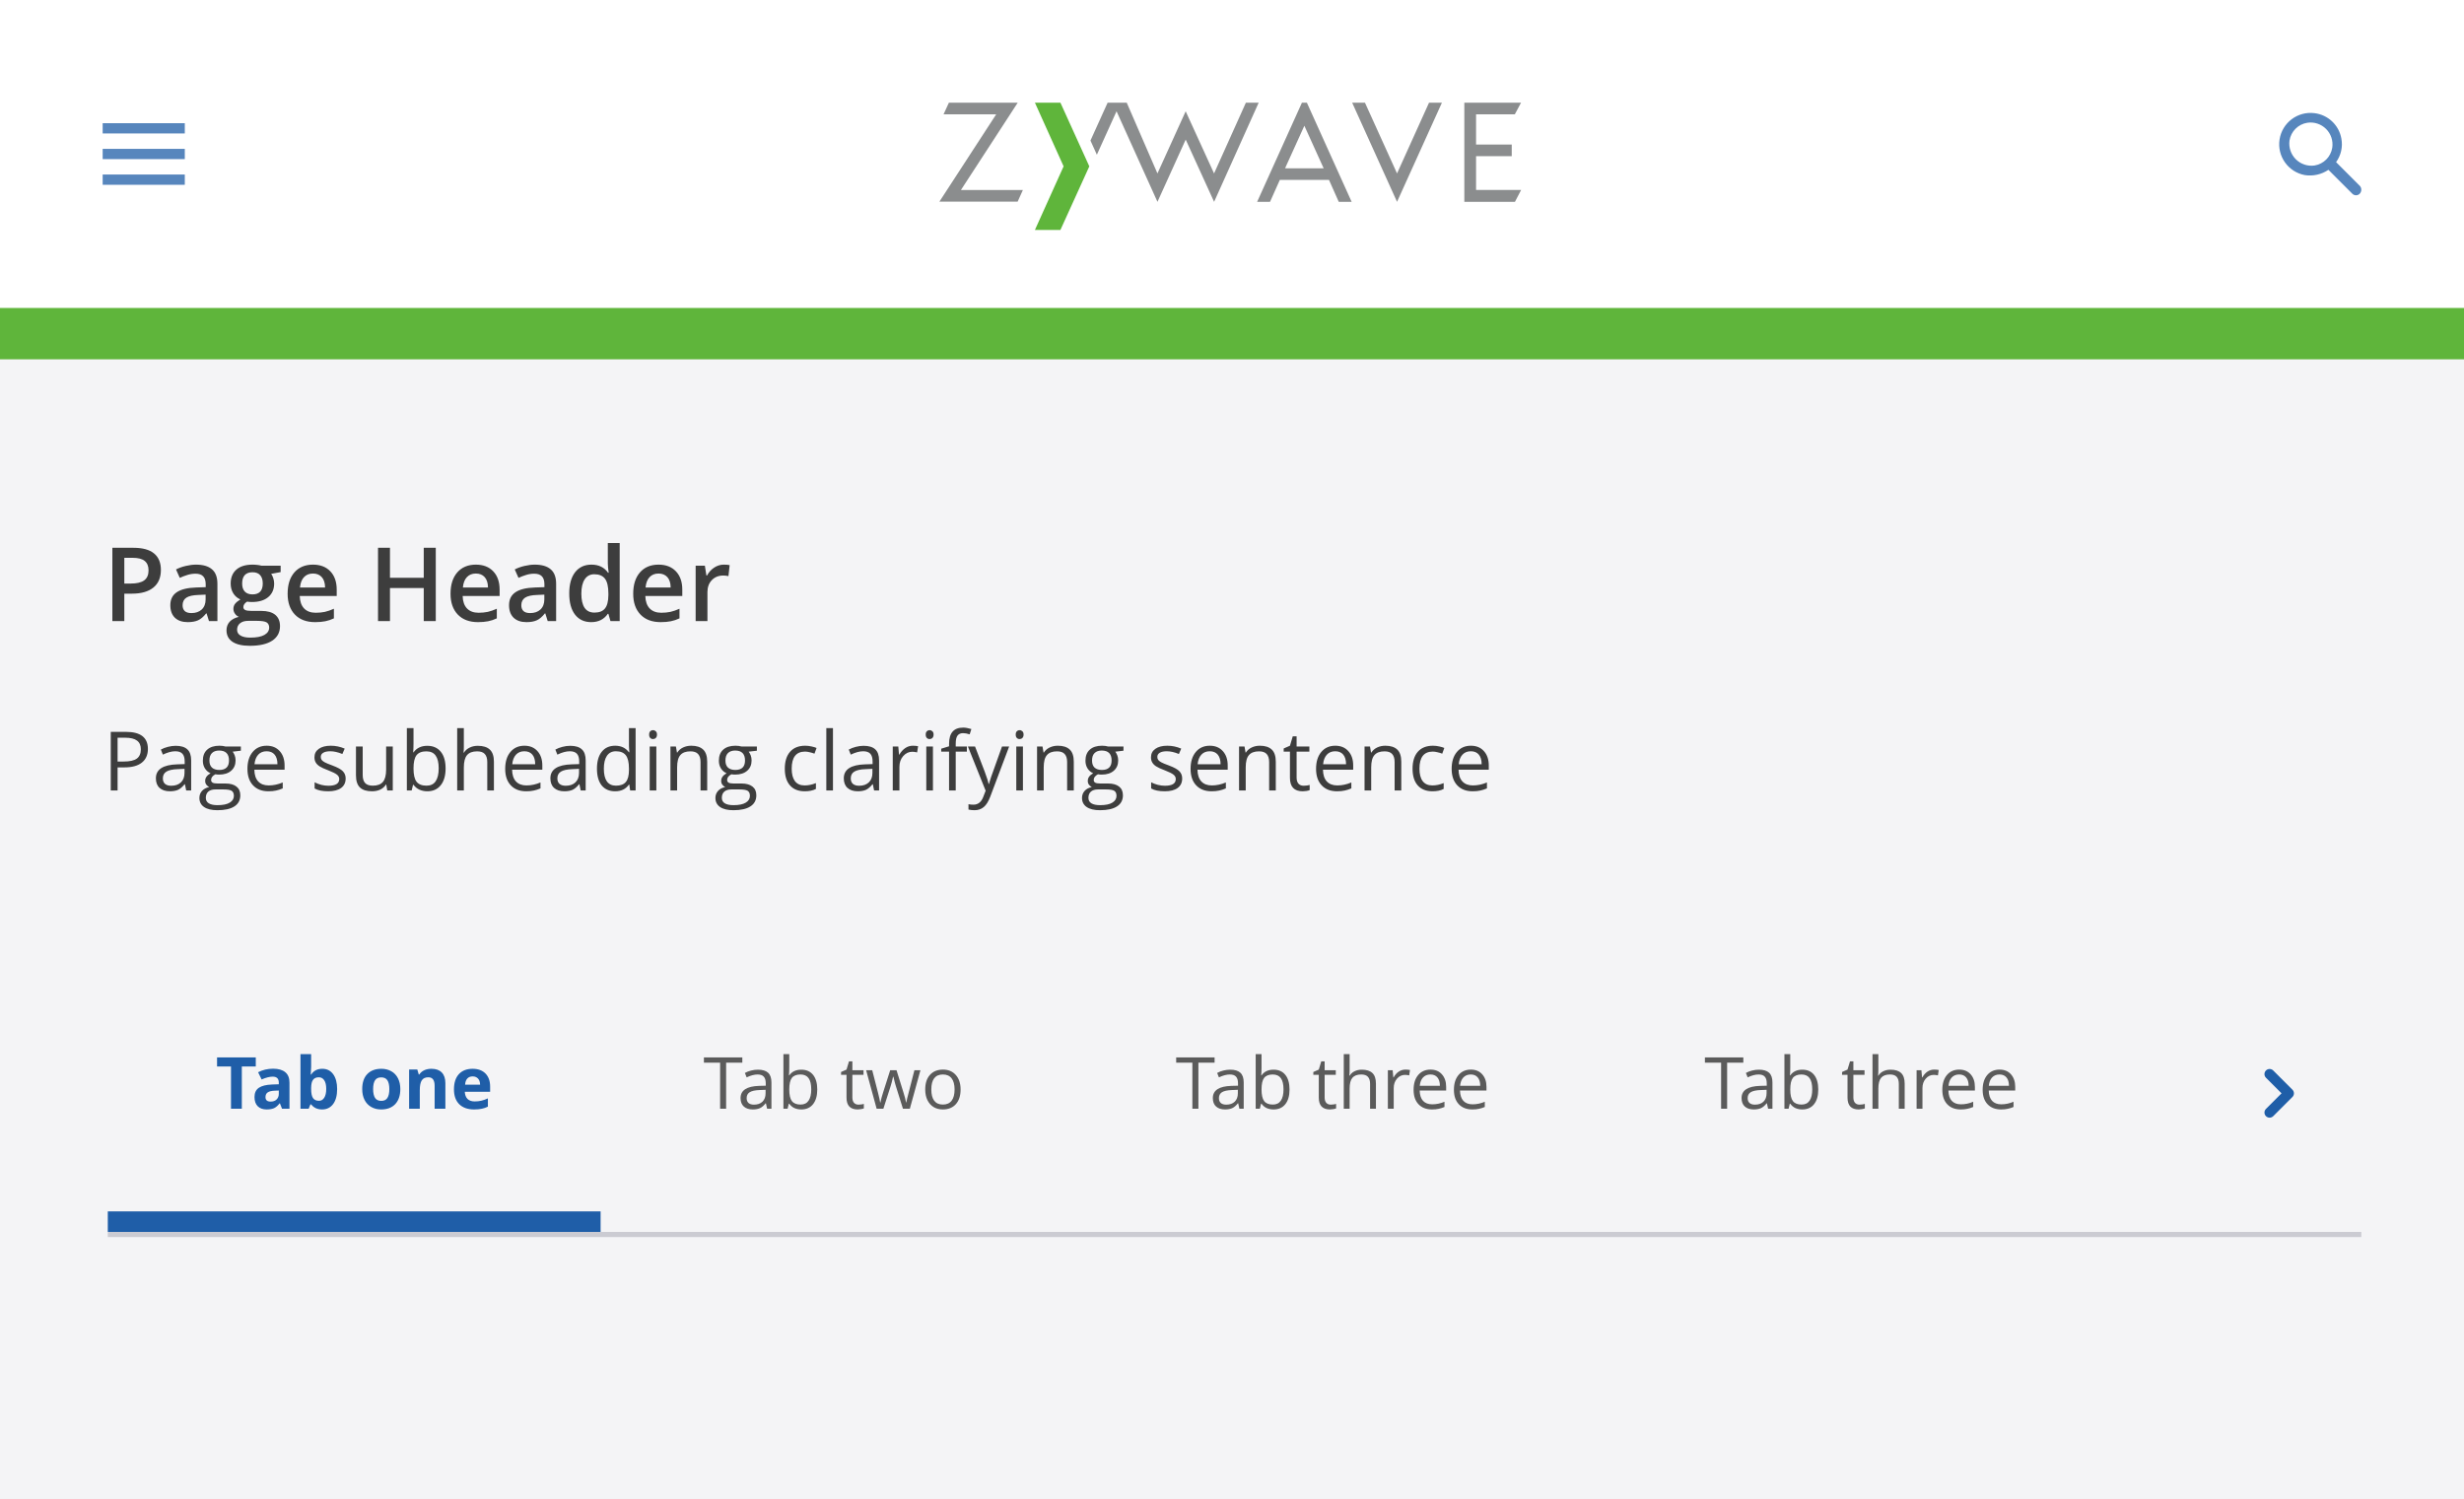
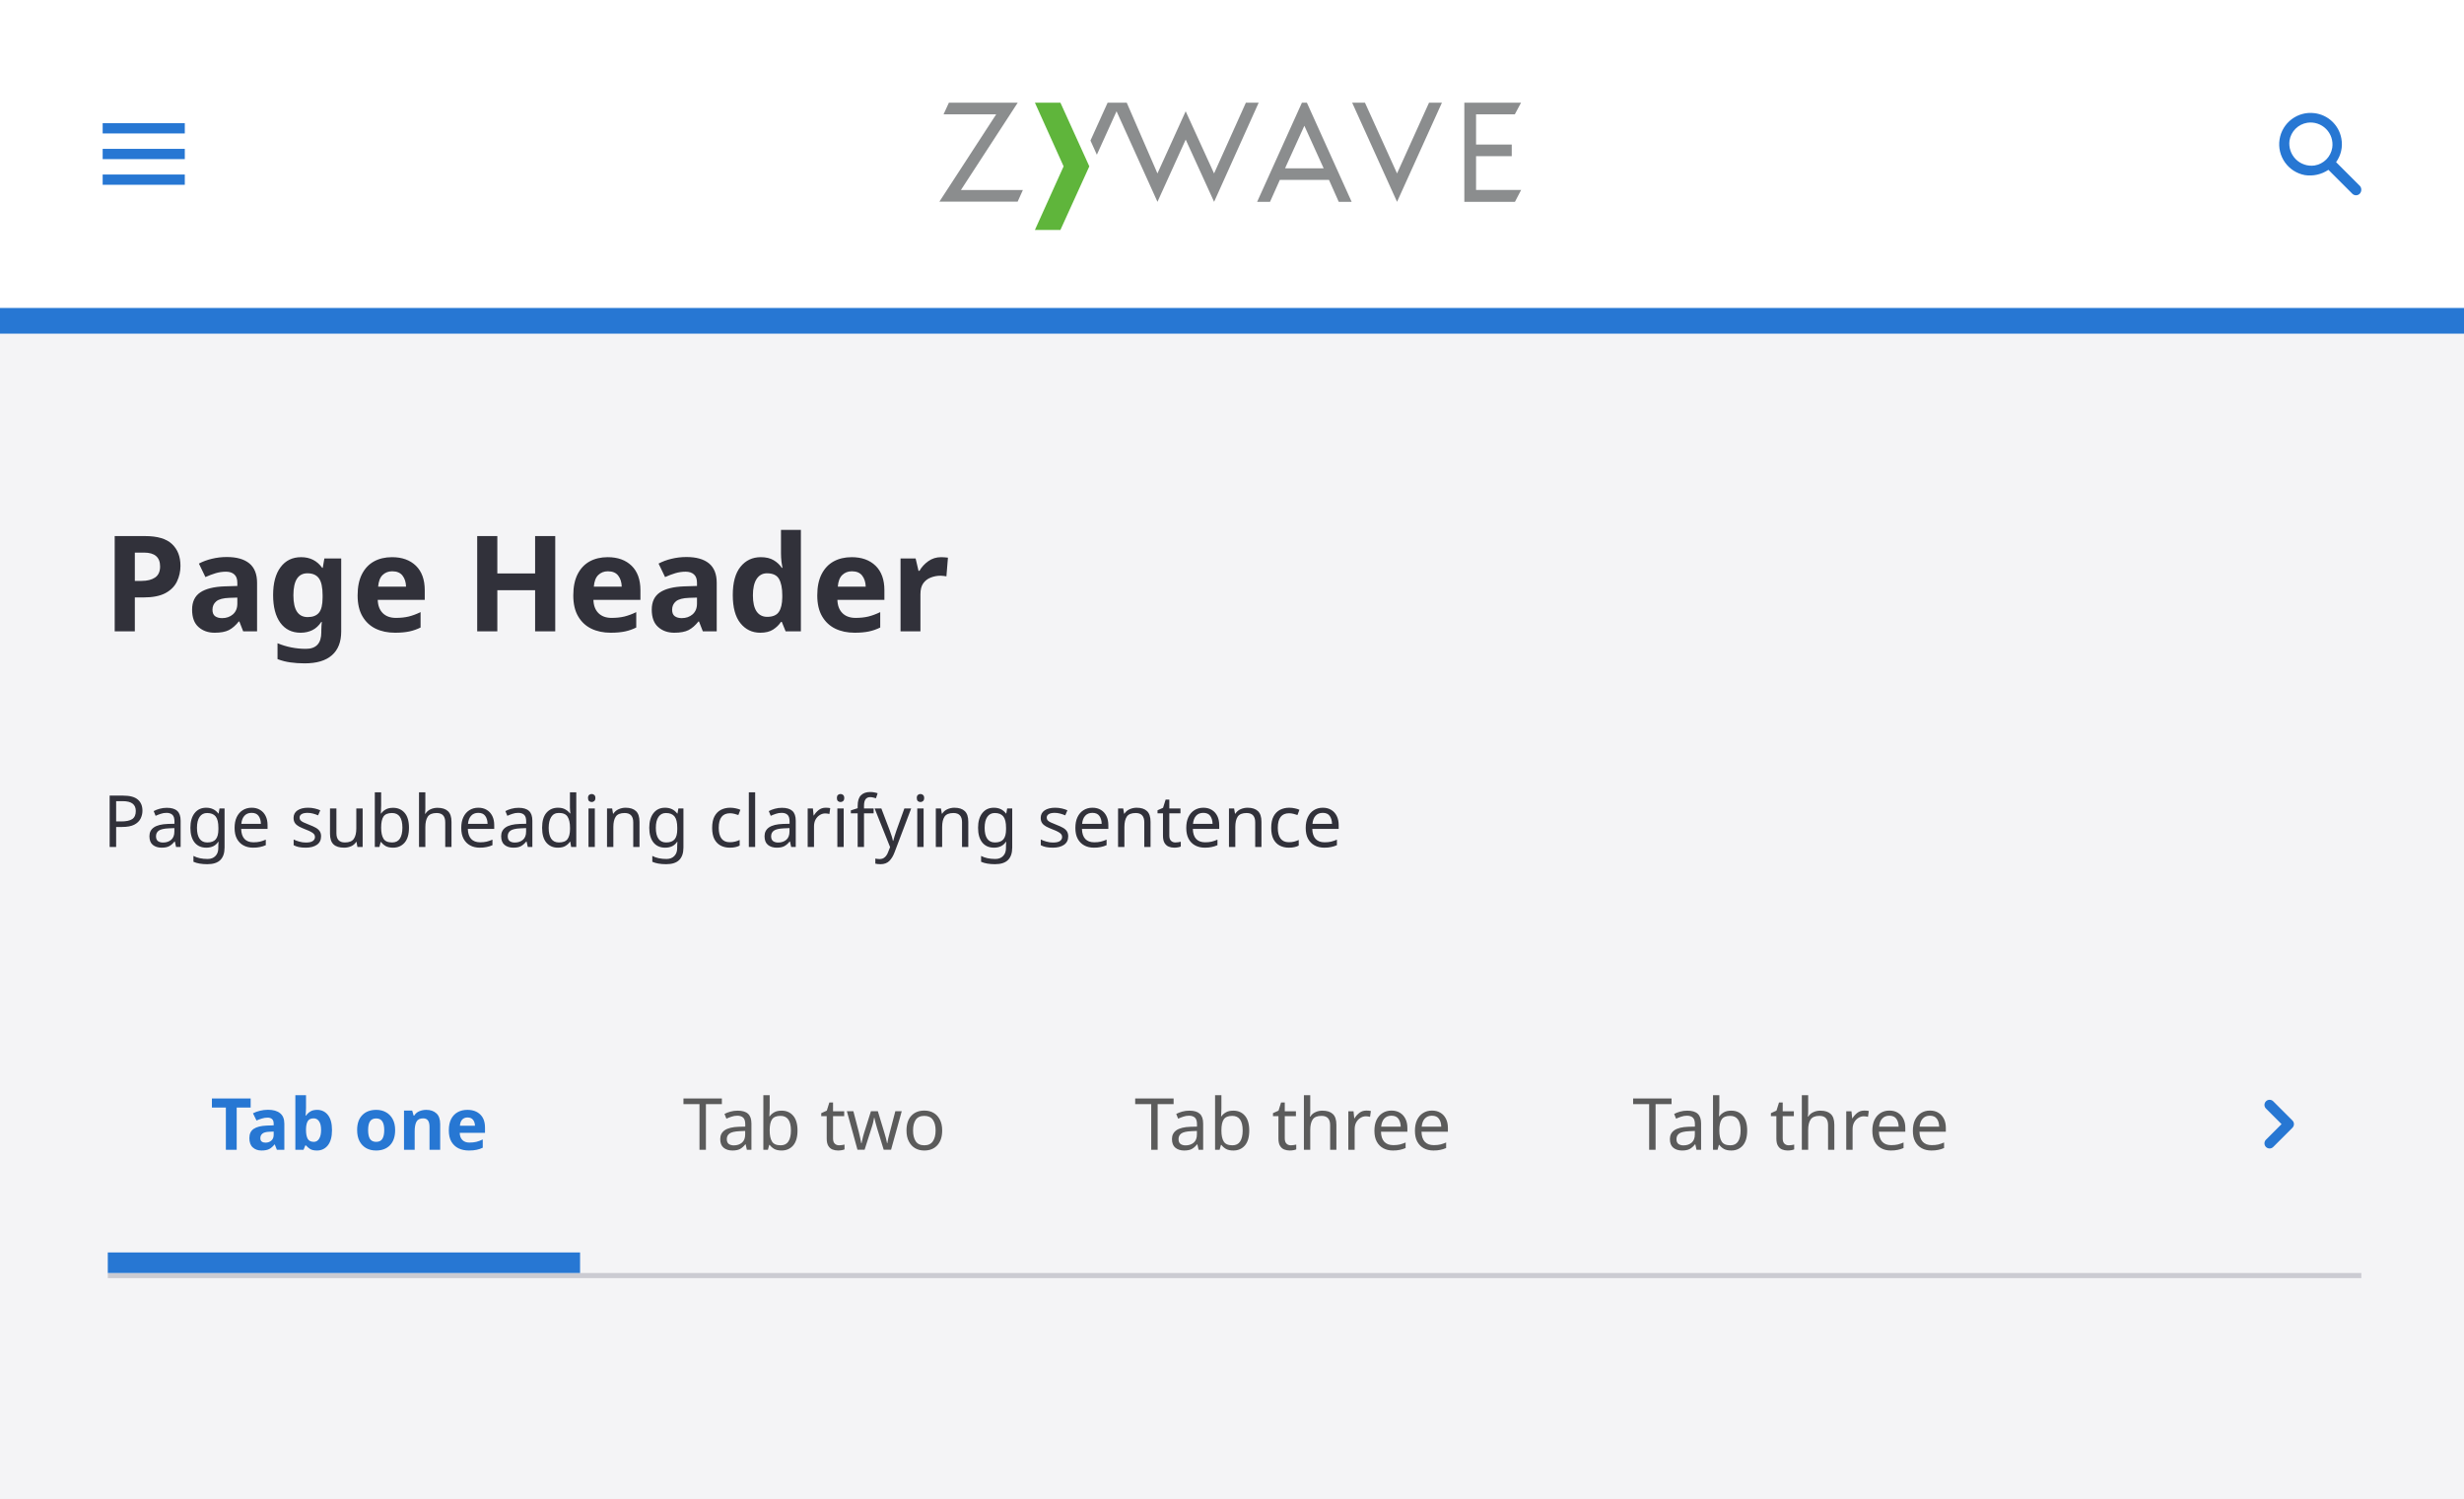
<svg xmlns="http://www.w3.org/2000/svg" width="480" height="292" viewBox="0 0 480 292">
  <defs>
    <clipPath id="clip-right_Scroll">
      <rect width="480" height="292" />
    </clipPath>
  </defs>
  <g id="right_Scroll" clip-path="url(#clip-right_Scroll)">
    <rect width="480" height="292" fill="#f4f4f6" />
    <g id="Group_7683" data-name="Group 7683" transform="translate(521 25) rotate(180)">
      <path id="Path_379" data-name="Path 379" d="M201.8,15.2,206,11l4.2,4.2a.967.967,0,0,0,1.4,0h0a.967.967,0,0,0,0-1.4l-4.2-4.2-.7-.7a.967.967,0,0,0-1.4,0l-.7.7-4.2,4.2a.967.967,0,0,0,0,1.4h0A.965.965,0,0,0,201.8,15.2Z" transform="translate(16 13)" fill="#fff" />
      <rect id="Rectangle_171" data-name="Rectangle 171" width="24" height="24" transform="translate(210 13)" fill="none" />
    </g>
-     <g id="Group_8093" data-name="Group 8093">
+     <g id="Group_8095" data-name="Group 8095" transform="translate(-253 -54)">
+       <rect id="Rectangle_4038" data-name="Rectangle 4038" width="439" height="1" transform="translate(274 302)" fill="#cbcbd2" />
+       <text id="Tab_one" data-name="Tab one" transform="translate(294 278)" fill="#2777d3" font-size="14" font-family="SegoeUI-Bold, Segoe UI" font-weight="700">
+         <tspan x="0" y="0">Tab one</tspan>
+       </text>
+       <text id="Tab_two" data-name="Tab two" transform="translate(386 278)" fill="#5b5b5b" font-size="14" font-family="SegoeUI, Segoe UI">
+         <tspan x="0" y="0">Tab two</tspan>
+       </text>
+       <text id="Tab_three" data-name="Tab three" transform="translate(474 278)" fill="#5b5b5b" font-size="14" font-family="SegoeUI, Segoe UI">
+         <tspan x="0" y="0">Tab three</tspan>
+       </text>
+       <text id="Tab_three-2" data-name="Tab three" transform="translate(571 278)" fill="#5b5b5b" font-size="14" font-family="SegoeUI, Segoe UI">
+         <tspan x="0" y="0">Tab three</tspan>
+       </text>
+       <rect id="Rectangle_4039" data-name="Rectangle 4039" width="92" height="4" transform="translate(274 298)" fill="#2777d3" />
+       <text id="Page_Header" data-name="Page Header" transform="translate(273 177)" fill="#31313a" font-size="26" font-family="SegoeUI-Semibold, Segoe UI" font-weight="600">
+         <tspan x="0" y="0">Page Header</tspan>
+       </text>
+       <text id="Page_subheading_clarifying_sentence" data-name="Page subheading clarifying sentence" transform="translate(273 219)" fill="#31313a" font-size="14" font-family="SegoeUI, Segoe UI">
+         <tspan x="0" y="0">Page subheading clarifying sentence</tspan>
+       </text>
+     </g>
+     <g id="Group_8415" data-name="Group 8415" transform="translate(9137 1860)">
+       <circle id="Ellipse_3" data-name="Ellipse 3" cx="18" cy="18" r="18" transform="translate(-8712 -1659)" fill="none" />
+       <g id="Artwork_8" data-name="Artwork 8" transform="translate(-8693 -1641)">
+         <g id="Group_8413" data-name="Group 8413" transform="translate(-12 -12)">
+           <path id="Path_6665" data-name="Path 6665" d="M9.421,8.964,12.457,12,9.421,15.036a1,1,0,0,0,0,1.414h0a1,1,0,0,0,1.414,0l3.743-3.743a1,1,0,0,0,0-1.414L10.835,7.55a1,1,0,0,0-1.414,0h0A1,1,0,0,0,9.421,8.964Z" fill="#2777d3" />
+           <rect id="Rectangle_5285" data-name="Rectangle 5285" width="24" height="24" fill="none" />
+         </g>
+       </g>
+     </g>
+     <g id="Component_1" data-name="Component 1">
      <rect id="Rectangle_1" data-name="Rectangle 1" width="480" height="60" fill="#fff" />
      <g id="Group_72" data-name="Group 72" transform="translate(183 20)">
        <g id="Group_6" data-name="Group 6">
          <path id="Path_467" data-name="Path 467" d="M440.678,0l-6.233,13.788L428.193,0H425.7l8.745,19.322L443.19,0Z" transform="translate(-345.294)" fill="#8b8d8e" />
          <path id="Path_468" data-name="Path 468" d="M343.6,19.322h2.512L337.39,0h-.963L327.7,19.322h2.512l1.908-4.269H341.7ZM333.14,12.787,336.9,4.5l3.759,8.292Z" transform="translate(-265.804)" fill="#8b8d8e" />
          <path id="Path_469" data-name="Path 469" d="M543.685,10.426h6.951V8.16h-6.951V2.267h7.555L552.45,0H541.4V19.322h9.859L552.468,17h-8.783Z" transform="translate(-439.14)" fill="#8b8d8e" />
          <path id="Path_470" data-name="Path 470" d="M186.078,0l-6.2,13.788L174.348,1.681l-5.5,12.107L162.864,0h-3.721L155.8,7.385l1.247,2.758,3.834-8.462,7.971,17.641,5.5-12.126,5.534,12.126L188.571,0Z" transform="translate(-126.372)" fill="#8b8d8e" />
          <path id="Path_471" data-name="Path 471" d="M4.193,17.018,15.262,0H1.851L.812,2.267H11.068L0,19.285H15.243l1.02-2.267Z" fill="#8b8d8e" />
        </g>
-         <path id="Path_472" data-name="Path 472" d="M103.468,0H98.5l5.591,12.409L98.5,24.8h4.968L109.1,12.409Z" transform="translate(-79.895)" fill="#5FB53B" />
+         <path id="Path_472" data-name="Path 472" d="M103.468,0H98.5l5.591,12.409L98.5,24.8h4.968L109.1,12.409Z" transform="translate(-79.895)" fill="#5fb53b" />
      </g>
      <g id="Group_8092" data-name="Group 8092">
        <ellipse id="Ellipse_1" data-name="Ellipse 1" cx="18" cy="17.5" rx="18" ry="17.5" transform="translate(434 13)" fill="none" />
-         <path id="Path_5694" data-name="Path 5694" d="M302.715,257.318l-4.678-4.678a5.945,5.945,0,0,0,1.029-4.584,6.054,6.054,0,0,0-5.239-4.959,6.109,6.109,0,0,0-1.871,12.069,6.469,6.469,0,0,0,4.585-1.029l4.678,4.678a1.018,1.018,0,0,0,1.4,0A1.143,1.143,0,0,0,302.715,257.318Zm-13.753-8.888a4.171,4.171,0,0,1,3.462-3.462,4.275,4.275,0,0,1,4.865,4.865,4.171,4.171,0,0,1-3.462,3.462A4.313,4.313,0,0,1,288.962,248.43Z" transform="translate(157.046 -221.052)" fill="#5786bd" />
+         <path id="Path_5694" data-name="Path 5694" d="M302.715,257.318l-4.678-4.678a5.945,5.945,0,0,0,1.029-4.584,6.054,6.054,0,0,0-5.239-4.959,6.109,6.109,0,0,0-1.871,12.069,6.469,6.469,0,0,0,4.585-1.029l4.678,4.678a1.018,1.018,0,0,0,1.4,0A1.143,1.143,0,0,0,302.715,257.318Zm-13.753-8.888a4.171,4.171,0,0,1,3.462-3.462,4.275,4.275,0,0,1,4.865,4.865,4.171,4.171,0,0,1-3.462,3.462A4.313,4.313,0,0,1,288.962,248.43Z" transform="translate(157.046 -221.052)" fill="#2777d3" />
      </g>
      <g id="Group_8091" data-name="Group 8091" transform="translate(-12)">
        <ellipse id="Ellipse_2" data-name="Ellipse 2" cx="18" cy="17.5" rx="18" ry="17.5" transform="translate(22 12)" fill="none" />
        <g id="Group_7747" data-name="Group 7747" transform="translate(16 6)">
-           <rect id="Rectangle_4038" data-name="Rectangle 4038" width="16" height="2" transform="translate(16 18)" fill="#5786bd" />
-           <rect id="Rectangle_4039" data-name="Rectangle 4039" width="16" height="2" transform="translate(16 23)" fill="#5786bd" />
-           <rect id="Rectangle_4040" data-name="Rectangle 4040" width="16" height="2" transform="translate(16 28)" fill="#5786bd" />
+           <rect id="Rectangle_4038-2" data-name="Rectangle 4038" width="16" height="2" transform="translate(16 18)" fill="#2777d3" />
+           <rect id="Rectangle_4039-2" data-name="Rectangle 4039" width="16" height="2" transform="translate(16 23)" fill="#2777d3" />
+           <rect id="Rectangle_4040" data-name="Rectangle 4040" width="16" height="2" transform="translate(16 28)" fill="#2777d3" />
        </g>
      </g>
-       <path id="Path_5695" data-name="Path 5695" d="M0,0H480V10H0Z" transform="translate(0 60)" fill="#5FB53B" />
-     </g>
-     <g id="Group_8095" data-name="Group 8095" transform="translate(-253 -56)">
-       <rect id="Rectangle_4038-2" data-name="Rectangle 4038" width="439" height="1" transform="translate(274 296)" fill="#cbcbd2" />
-       <text id="Tab_one" data-name="Tab one" transform="translate(295 272)" fill="#1f5ea8" font-size="14" font-family="OpenSans-Bold, Open Sans" font-weight="700">
-         <tspan x="0" y="0">Tab one</tspan>
-       </text>
-       <text id="Tab_two" data-name="Tab two" transform="translate(390 272)" fill="#5b5b5b" font-size="14" font-family="OpenSans, Open Sans">
-         <tspan x="0" y="0">Tab two</tspan>
-       </text>
-       <text id="Tab_three" data-name="Tab three" transform="translate(482 272)" fill="#5b5b5b" font-size="14" font-family="OpenSans, Open Sans">
-         <tspan x="0" y="0">Tab three</tspan>
-       </text>
-       <text id="Tab_three-2" data-name="Tab three" transform="translate(585 272)" fill="#5b5b5b" font-size="14" font-family="OpenSans, Open Sans">
-         <tspan x="0" y="0">Tab three</tspan>
-       </text>
-       <rect id="Rectangle_4039-2" data-name="Rectangle 4039" width="96" height="4" transform="translate(274 292)" fill="#1f5ea8" />
-       <text id="Page_Header" data-name="Page Header" transform="translate(273 177)" fill="#3d3d3d" font-size="20" font-family="OpenSans-Semibold, Open Sans" font-weight="600">
-         <tspan x="0" y="0">Page Header</tspan>
-       </text>
-       <text id="Page_subheading_clarifying_sentence" data-name="Page subheading clarifying sentence" transform="translate(273 210)" fill="#3d3d3d" font-size="16" font-family="OpenSans, Open Sans">
-         <tspan x="0" y="0">Page subheading clarifying sentence</tspan>
-       </text>
-     </g>
-     <g id="Group_8415" data-name="Group 8415" transform="translate(9137 1854)">
-       <circle id="Ellipse_3" data-name="Ellipse 3" cx="18" cy="18" r="18" transform="translate(-8712 -1659)" fill="none" />
-       <g id="Artwork_8" data-name="Artwork 8" transform="translate(-8693 -1641)">
-         <g id="Group_8413" data-name="Group 8413" transform="translate(-12 -12)">
-           <path id="Path_6665" data-name="Path 6665" d="M9.421,8.964,12.457,12,9.421,15.036a1,1,0,0,0,0,1.414h0a1,1,0,0,0,1.414,0l3.743-3.743a1,1,0,0,0,0-1.414L10.835,7.55a1,1,0,0,0-1.414,0h0A1,1,0,0,0,9.421,8.964Z" fill="#1f5ea8" />
-           <rect id="Rectangle_5285" data-name="Rectangle 5285" width="24" height="24" fill="none" />
-         </g>
-       </g>
+       <path id="Path_5695" data-name="Path 5695" d="M0,0H480V5H0Z" transform="translate(0 60)" fill="#2777d3" />
    </g>
  </g>
</svg>
